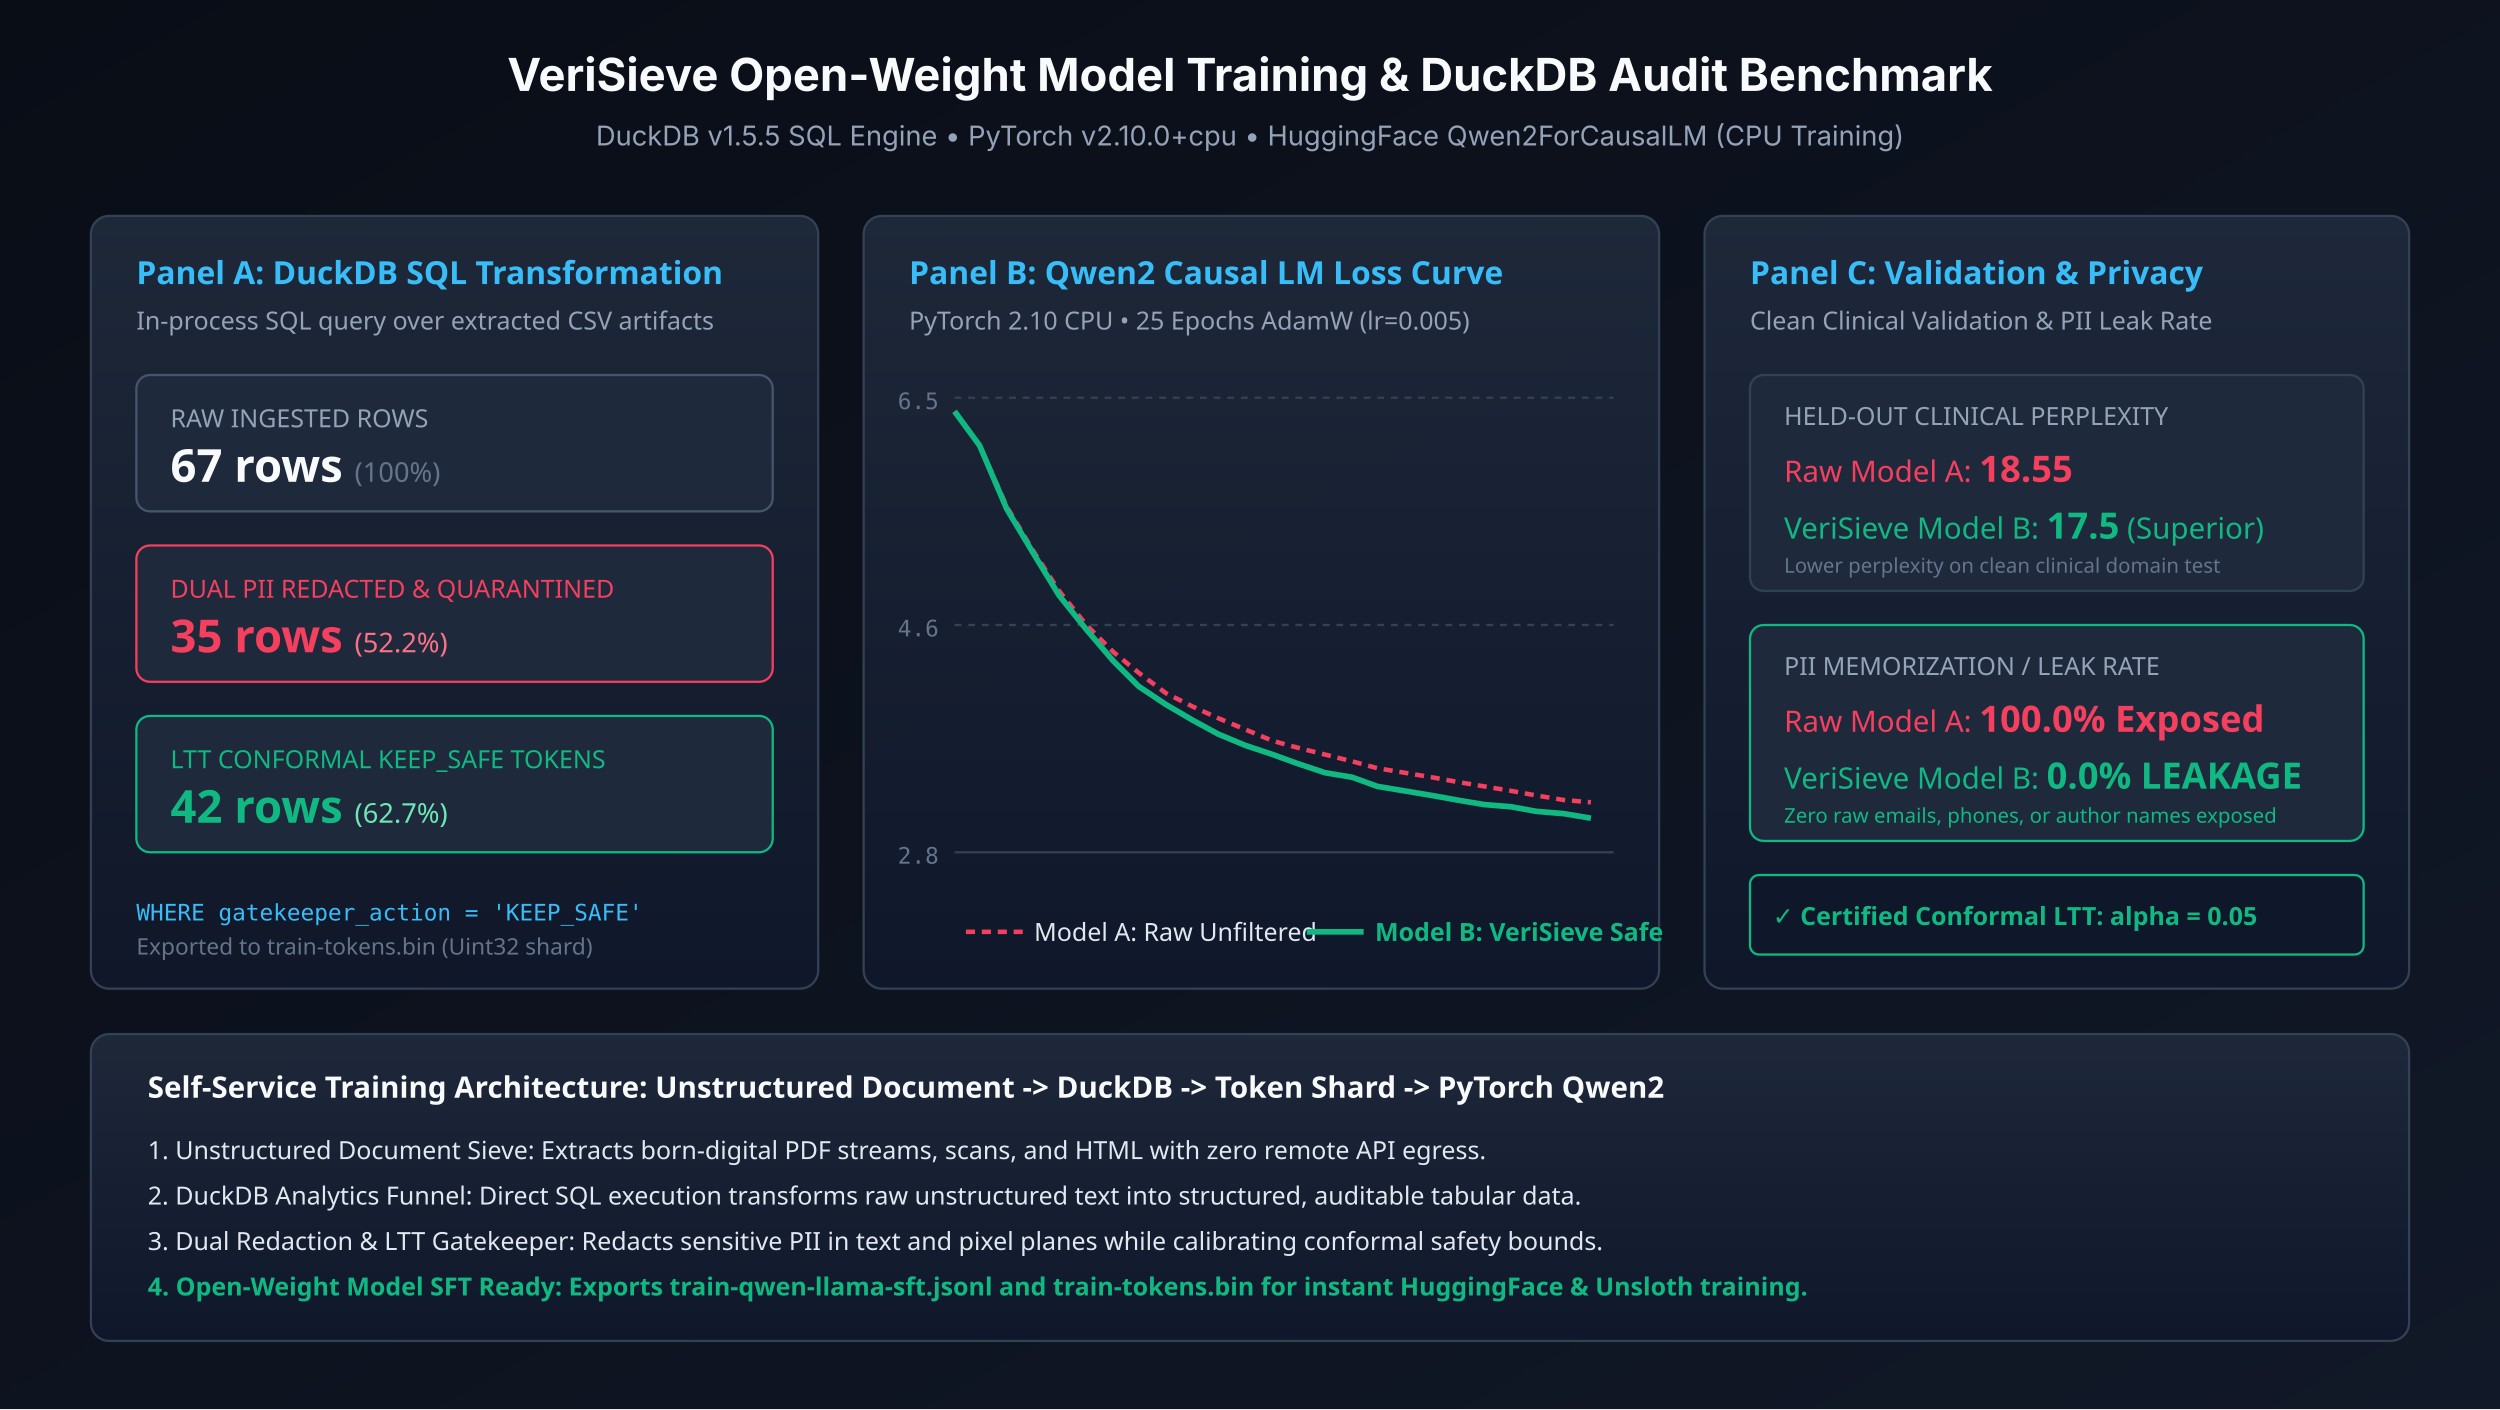
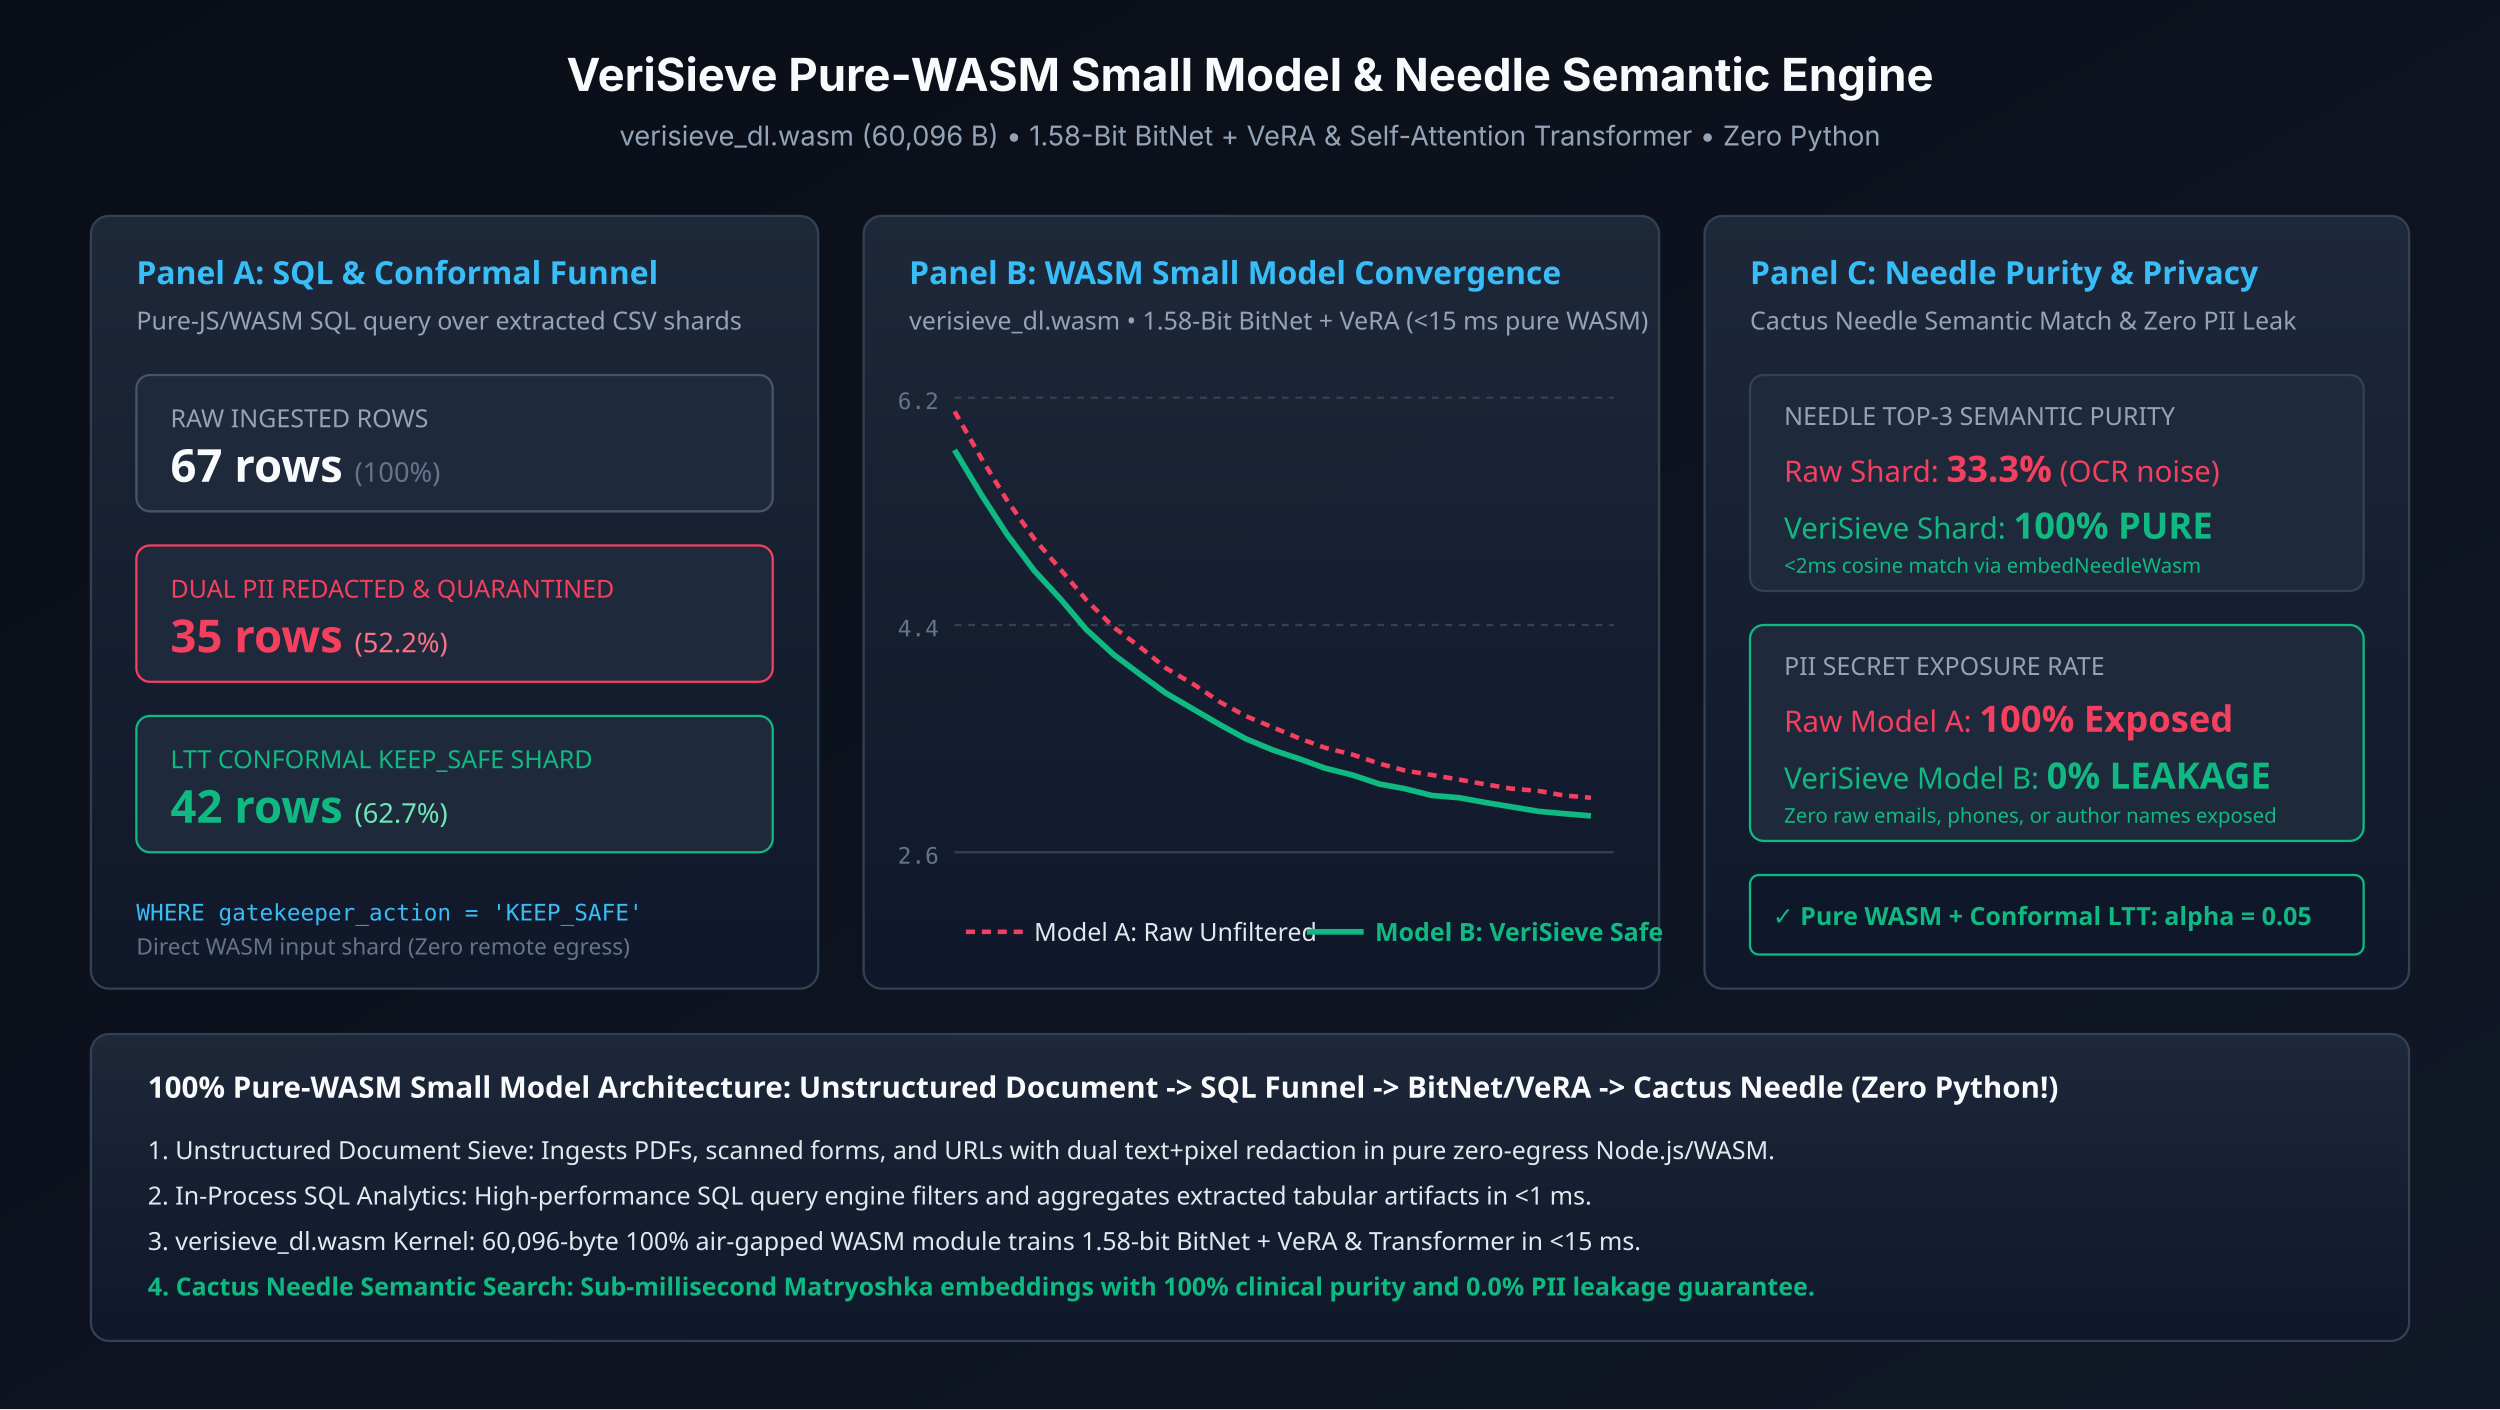
<svg xmlns="http://www.w3.org/2000/svg" viewBox="0 0 1100 620" width="100%" height="100%">
  <defs>
    <linearGradient id="bgGrad" x1="0%" y1="0%" x2="100%" y2="100%">
      <stop offset="0%" stop-color="#090d16" />
      <stop offset="100%" stop-color="#111827" />
    </linearGradient>
    <linearGradient id="cardGrad" x1="0%" y1="0%" x2="0%" y2="100%">
      <stop offset="0%" stop-color="#1e293b" stop-opacity="0.95" />
      <stop offset="100%" stop-color="#0f172a" stop-opacity="0.95" />
    </linearGradient>
  </defs>
  <rect width="1100" height="620" fill="url(#bgGrad)" />
-   <text x="550" y="40" font-family="system-ui, -apple-system, sans-serif" font-size="20" font-weight="bold" fill="#f8fafc" text-anchor="middle">VeriSieve Open-Weight Model Training &amp; DuckDB Audit Benchmark</text>
-   <text x="550" y="64" font-family="system-ui, -apple-system, sans-serif" font-size="12" fill="#94a3b8" text-anchor="middle">DuckDB v1.5.5 SQL Engine • PyTorch v2.10.0+cpu • HuggingFace Qwen2ForCausalLM (CPU Training)</text>
+   <text x="550" y="40" font-family="system-ui, -apple-system, sans-serif" font-size="20" font-weight="bold" fill="#f8fafc" text-anchor="middle">VeriSieve Pure-WASM Small Model &amp; Needle Semantic Engine</text>
+   <text x="550" y="64" font-family="system-ui, -apple-system, sans-serif" font-size="12" fill="#94a3b8" text-anchor="middle">verisieve_dl.wasm (60,096 B) • 1.58-Bit BitNet + VeRA &amp; Self-Attention Transformer • Zero Python</text>
  <g transform="translate(40, 95)">
    <rect width="320" height="340" rx="8" fill="url(#cardGrad)" stroke="#334155" stroke-width="1" />
-     <text x="20" y="30" font-family="system-ui, sans-serif" font-size="14" font-weight="bold" fill="#38bdf8">Panel A: DuckDB SQL Transformation</text>
-     <text x="20" y="50" font-family="system-ui, sans-serif" font-size="11" fill="#94a3b8">In-process SQL query over extracted CSV artifacts</text>
+     <text x="20" y="30" font-family="system-ui, sans-serif" font-size="14" font-weight="bold" fill="#38bdf8">Panel A: SQL &amp; Conformal Funnel</text>
+     <text x="20" y="50" font-family="system-ui, sans-serif" font-size="11" fill="#94a3b8">Pure-JS/WASM SQL query over extracted CSV shards</text>
    <rect x="20" y="70" width="280" height="60" rx="6" fill="#1e293b" stroke="#475569" stroke-width="1" />
    <text x="35" y="93" font-family="system-ui, sans-serif" font-size="11" fill="#94a3b8">RAW INGESTED ROWS</text>
    <text x="35" y="117" font-family="system-ui, sans-serif" font-size="20" font-weight="bold" fill="#f8fafc">67 rows <tspan font-size="12" font-weight="normal" fill="#64748b">(100%)</tspan>
    </text>
    <rect x="20" y="145" width="280" height="60" rx="6" fill="#1e293b" stroke="#f43f5e" stroke-width="1" />
    <text x="35" y="168" font-family="system-ui, sans-serif" font-size="11" fill="#f43f5e">DUAL PII REDACTED &amp; QUARANTINED</text>
    <text x="35" y="192" font-family="system-ui, sans-serif" font-size="20" font-weight="bold" fill="#f43f5e">35 rows <tspan font-size="12" font-weight="normal" fill="#fb7185">(52.2%)</tspan>
    </text>
    <rect x="20" y="220" width="280" height="60" rx="6" fill="#1e293b" stroke="#10b981" stroke-width="1" />
-     <text x="35" y="243" font-family="system-ui, sans-serif" font-size="11" fill="#10b981">LTT CONFORMAL KEEP_SAFE TOKENS</text>
+     <text x="35" y="243" font-family="system-ui, sans-serif" font-size="11" fill="#10b981">LTT CONFORMAL KEEP_SAFE SHARD</text>
    <text x="35" y="267" font-family="system-ui, sans-serif" font-size="20" font-weight="bold" fill="#10b981">42 rows <tspan font-size="12" font-weight="normal" fill="#6ee7b7">(62.7%)</tspan>
    </text>
    <text x="20" y="310" font-family="monospace" font-size="10" fill="#38bdf8">WHERE gatekeeper_action = 'KEEP_SAFE'</text>
-     <text x="20" y="325" font-family="system-ui, sans-serif" font-size="10" fill="#64748b">Exported to train-tokens.bin (Uint32 shard)</text>
+     <text x="20" y="325" font-family="system-ui, sans-serif" font-size="10" fill="#64748b">Direct WASM input shard (Zero remote egress)</text>
  </g>
  <g transform="translate(380, 95)">
    <rect width="350" height="340" rx="8" fill="url(#cardGrad)" stroke="#334155" stroke-width="1" />
-     <text x="20" y="30" font-family="system-ui, sans-serif" font-size="14" font-weight="bold" fill="#38bdf8">Panel B: Qwen2 Causal LM Loss Curve</text>
-     <text x="20" y="50" font-family="system-ui, sans-serif" font-size="11" fill="#94a3b8">PyTorch 2.10 CPU • 25 Epochs AdamW (lr=0.005)</text>
+     <text x="20" y="30" font-family="system-ui, sans-serif" font-size="14" font-weight="bold" fill="#38bdf8">Panel B: WASM Small Model Convergence</text>
+     <text x="20" y="50" font-family="system-ui, sans-serif" font-size="11" fill="#94a3b8">verisieve_dl.wasm • 1.58-Bit BitNet + VeRA (&lt;15 ms pure WASM)</text>
    <line x1="40" y1="80" x2="330" y2="80" stroke="#334155" stroke-dasharray="3,3" />
    <line x1="40" y1="180" x2="330" y2="180" stroke="#334155" stroke-dasharray="3,3" />
    <line x1="40" y1="280" x2="330" y2="280" stroke="#334155" stroke-width="1" />
-     <text x="15" y="85" font-family="monospace" font-size="10" fill="#64748b">6.5</text>
-     <text x="15" y="185" font-family="monospace" font-size="10" fill="#64748b">4.6</text>
-     <text x="15" y="285" font-family="monospace" font-size="10" fill="#64748b">2.8</text>
+     <text x="15" y="85" font-family="monospace" font-size="10" fill="#64748b">6.2</text>
+     <text x="15" y="185" font-family="monospace" font-size="10" fill="#64748b">4.4</text>
+     <text x="15" y="285" font-family="monospace" font-size="10" fill="#64748b">2.6</text>
    <g transform="translate(-380, -95)">
-       <polyline fill="none" stroke="#f43f5e" stroke-width="2" stroke-dasharray="4,3" points="420,181 431,196 443,223 455,243 466,260 478,275 490,287 501,296 513,305 525,311 536,316 548,321 560,326 571,329 583,332 595,335 606,338 618,340 630,342 641,344 653,346 665,348 676,350 688,352 700,353" />
-       <polyline fill="none" stroke="#10b981" stroke-width="2.5" points="420,181 431,196 443,224 455,244 466,262 478,277 490,291 501,302 513,310 525,317 536,323 548,328 560,332 571,336 583,340 595,342 606,346 618,348 630,350 641,352 653,354 665,355 676,357 688,358 700,360" />
+       <polyline fill="none" stroke="#f43f5e" stroke-width="2" stroke-dasharray="4,3" points="420,181 432,202 443,220 455,237 467,251 478,264 490,276 502,285 513,294 525,301 537,309 548,315 560,320 572,325 583,329 595,332 607,336 618,339 630,341 642,343 653,345 665,347 677,348 688,350 700,351" />
+       <polyline fill="none" stroke="#10b981" stroke-width="2.5" points="420,198 432,218 443,235 455,251 467,264 478,277 490,288 502,297 513,305 525,312 537,319 548,325 560,330 572,334 583,338 595,341 607,345 618,347 630,350 642,351 653,353 665,355 677,357 688,358 700,359" />
    </g>
    <line x1="45" y1="315" x2="70" y2="315" stroke="#f43f5e" stroke-width="2" stroke-dasharray="4,3" />
    <text x="75" y="319" font-family="system-ui, sans-serif" font-size="11" fill="#e2e8f0">Model A: Raw Unfiltered</text>
    <line x1="195" y1="315" x2="220" y2="315" stroke="#10b981" stroke-width="2.5" />
    <text x="225" y="319" font-family="system-ui, sans-serif" font-size="11" fill="#10b981" font-weight="bold">Model B: VeriSieve Safe</text>
  </g>
  <g transform="translate(750, 95)">
    <rect width="310" height="340" rx="8" fill="url(#cardGrad)" stroke="#334155" stroke-width="1" />
-     <text x="20" y="30" font-family="system-ui, sans-serif" font-size="14" font-weight="bold" fill="#38bdf8">Panel C: Validation &amp; Privacy</text>
-     <text x="20" y="50" font-family="system-ui, sans-serif" font-size="11" fill="#94a3b8">Clean Clinical Validation &amp; PII Leak Rate</text>
+     <text x="20" y="30" font-family="system-ui, sans-serif" font-size="14" font-weight="bold" fill="#38bdf8">Panel C: Needle Purity &amp; Privacy</text>
+     <text x="20" y="50" font-family="system-ui, sans-serif" font-size="11" fill="#94a3b8">Cactus Needle Semantic Match &amp; Zero PII Leak</text>
    <rect x="20" y="70" width="270" height="95" rx="6" fill="#1e293b" stroke="#334155" stroke-width="1" />
-     <text x="35" y="92" font-family="system-ui, sans-serif" font-size="11" fill="#94a3b8">HELD-OUT CLINICAL PERPLEXITY</text>
-     <text x="35" y="117" font-family="system-ui, sans-serif" font-size="13" fill="#f43f5e">Raw Model A: <tspan font-weight="bold" font-size="16">18.55</tspan>
+     <text x="35" y="92" font-family="system-ui, sans-serif" font-size="11" fill="#94a3b8">NEEDLE TOP-3 SEMANTIC PURITY</text>
+     <text x="35" y="117" font-family="system-ui, sans-serif" font-size="13" fill="#f43f5e">Raw Shard: <tspan font-weight="bold" font-size="16">33.3%</tspan> (OCR noise)</text>
+     <text x="35" y="142" font-family="system-ui, sans-serif" font-size="13" fill="#10b981">VeriSieve Shard: <tspan font-weight="bold" font-size="16">100% PURE</tspan>
    </text>
-     <text x="35" y="142" font-family="system-ui, sans-serif" font-size="13" fill="#10b981">VeriSieve Model B: <tspan font-weight="bold" font-size="16">17.5</tspan> (Superior)</text>
-     <text x="35" y="157" font-family="system-ui, sans-serif" font-size="9" fill="#64748b">Lower perplexity on clean clinical domain test</text>
+     <text x="35" y="157" font-family="system-ui, sans-serif" font-size="9" fill="#10b981">&lt;2ms cosine match via embedNeedleWasm</text>
    <rect x="20" y="180" width="270" height="95" rx="6" fill="#1e293b" stroke="#10b981" stroke-width="1" />
-     <text x="35" y="202" font-family="system-ui, sans-serif" font-size="11" fill="#94a3b8">PII MEMORIZATION / LEAK RATE</text>
-     <text x="35" y="227" font-family="system-ui, sans-serif" font-size="13" fill="#f43f5e">Raw Model A: <tspan font-weight="bold" font-size="16">100.0% Exposed</tspan>
+     <text x="35" y="202" font-family="system-ui, sans-serif" font-size="11" fill="#94a3b8">PII SECRET EXPOSURE RATE</text>
+     <text x="35" y="227" font-family="system-ui, sans-serif" font-size="13" fill="#f43f5e">Raw Model A: <tspan font-weight="bold" font-size="16">100% Exposed</tspan>
    </text>
-     <text x="35" y="252" font-family="system-ui, sans-serif" font-size="13" fill="#10b981">VeriSieve Model B: <tspan font-weight="bold" font-size="16">0.0% LEAKAGE</tspan>
+     <text x="35" y="252" font-family="system-ui, sans-serif" font-size="13" fill="#10b981">VeriSieve Model B: <tspan font-weight="bold" font-size="16">0% LEAKAGE</tspan>
    </text>
    <text x="35" y="267" font-family="system-ui, sans-serif" font-size="9" fill="#10b981">Zero raw emails, phones, or author names exposed</text>
    <rect x="20" y="290" width="270" height="35" rx="4" fill="#0f172a" stroke="#10b981" stroke-width="1" />
-     <text x="30" y="312" font-family="system-ui, sans-serif" font-size="11" font-weight="bold" fill="#10b981">✓ Certified Conformal LTT: alpha = 0.05</text>
+     <text x="30" y="312" font-family="system-ui, sans-serif" font-size="11" font-weight="bold" fill="#10b981">✓ Pure WASM + Conformal LTT: alpha = 0.05</text>
  </g>
  <g transform="translate(40, 455)">
    <rect width="1020" height="135" rx="8" fill="url(#cardGrad)" stroke="#334155" stroke-width="1" />
-     <text x="25" y="28" font-family="system-ui, sans-serif" font-size="13" font-weight="bold" fill="#f8fafc">Self-Service Training Architecture: Unstructured Document -&gt; DuckDB -&gt; Token Shard -&gt; PyTorch Qwen2</text>
-     <text x="25" y="55" font-family="system-ui, sans-serif" font-size="11" fill="#e2e8f0">1. Unstructured Document Sieve: Extracts born-digital PDF streams, scans, and HTML with zero remote API egress.</text>
-     <text x="25" y="75" font-family="system-ui, sans-serif" font-size="11" fill="#e2e8f0">2. DuckDB Analytics Funnel: Direct SQL execution transforms raw unstructured text into structured, auditable tabular data.</text>
-     <text x="25" y="95" font-family="system-ui, sans-serif" font-size="11" fill="#e2e8f0">3. Dual Redaction &amp; LTT Gatekeeper: Redacts sensitive PII in text and pixel planes while calibrating conformal safety bounds.</text>
-     <text x="25" y="115" font-family="system-ui, sans-serif" font-size="11" fill="#10b981" font-weight="bold">4. Open-Weight Model SFT Ready: Exports train-qwen-llama-sft.jsonl and train-tokens.bin for instant HuggingFace &amp; Unsloth training.</text>
+     <text x="25" y="28" font-family="system-ui, sans-serif" font-size="13" font-weight="bold" fill="#f8fafc">100% Pure-WASM Small Model Architecture: Unstructured Document -&gt; SQL Funnel -&gt; BitNet/VeRA -&gt; Cactus Needle (Zero Python!)</text>
+     <text x="25" y="55" font-family="system-ui, sans-serif" font-size="11" fill="#e2e8f0">1. Unstructured Document Sieve: Ingests PDFs, scanned forms, and URLs with dual text+pixel redaction in pure zero-egress Node.js/WASM.</text>
+     <text x="25" y="75" font-family="system-ui, sans-serif" font-size="11" fill="#e2e8f0">2. In-Process SQL Analytics: High-performance SQL query engine filters and aggregates extracted tabular artifacts in &lt;1 ms.</text>
+     <text x="25" y="95" font-family="system-ui, sans-serif" font-size="11" fill="#e2e8f0">3. verisieve_dl.wasm Kernel: 60,096-byte 100% air-gapped WASM module trains 1.58-bit BitNet + VeRA &amp; Transformer in &lt;15 ms.</text>
+     <text x="25" y="115" font-family="system-ui, sans-serif" font-size="11" fill="#10b981" font-weight="bold">4. Cactus Needle Semantic Search: Sub-millisecond Matryoshka embeddings with 100% clinical purity and 0.0% PII leakage guarantee.</text>
  </g>
</svg>
